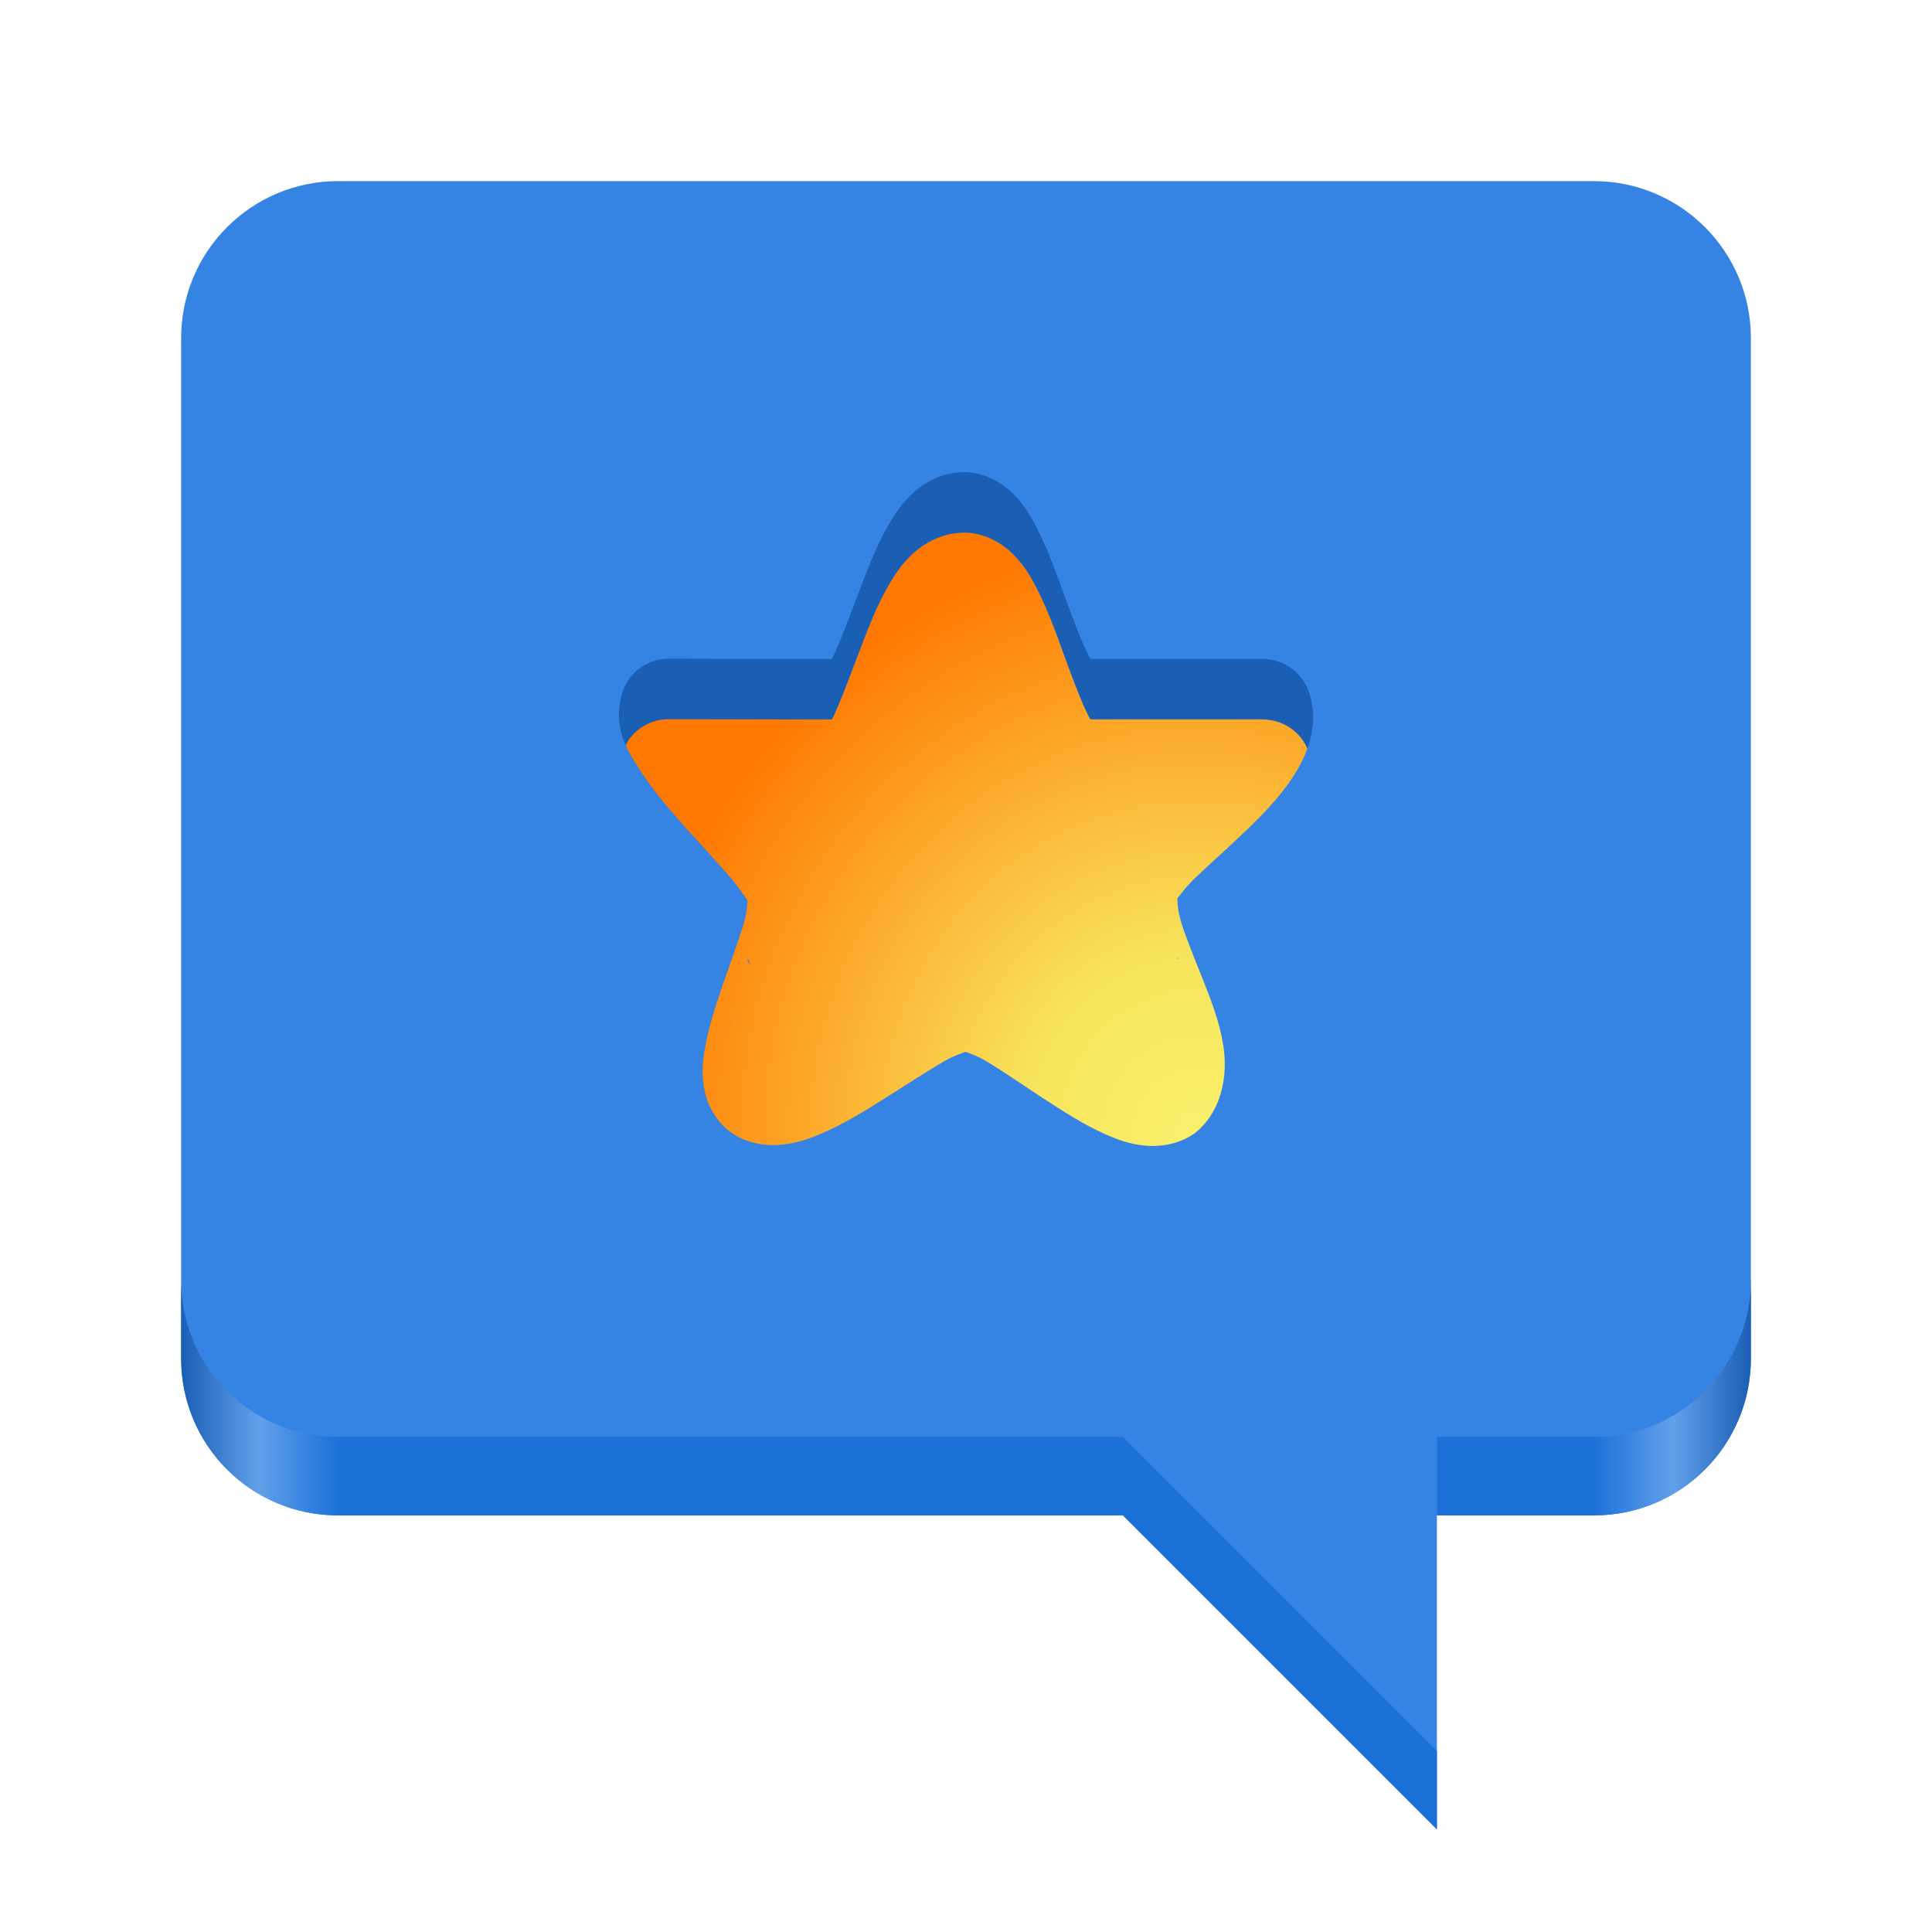
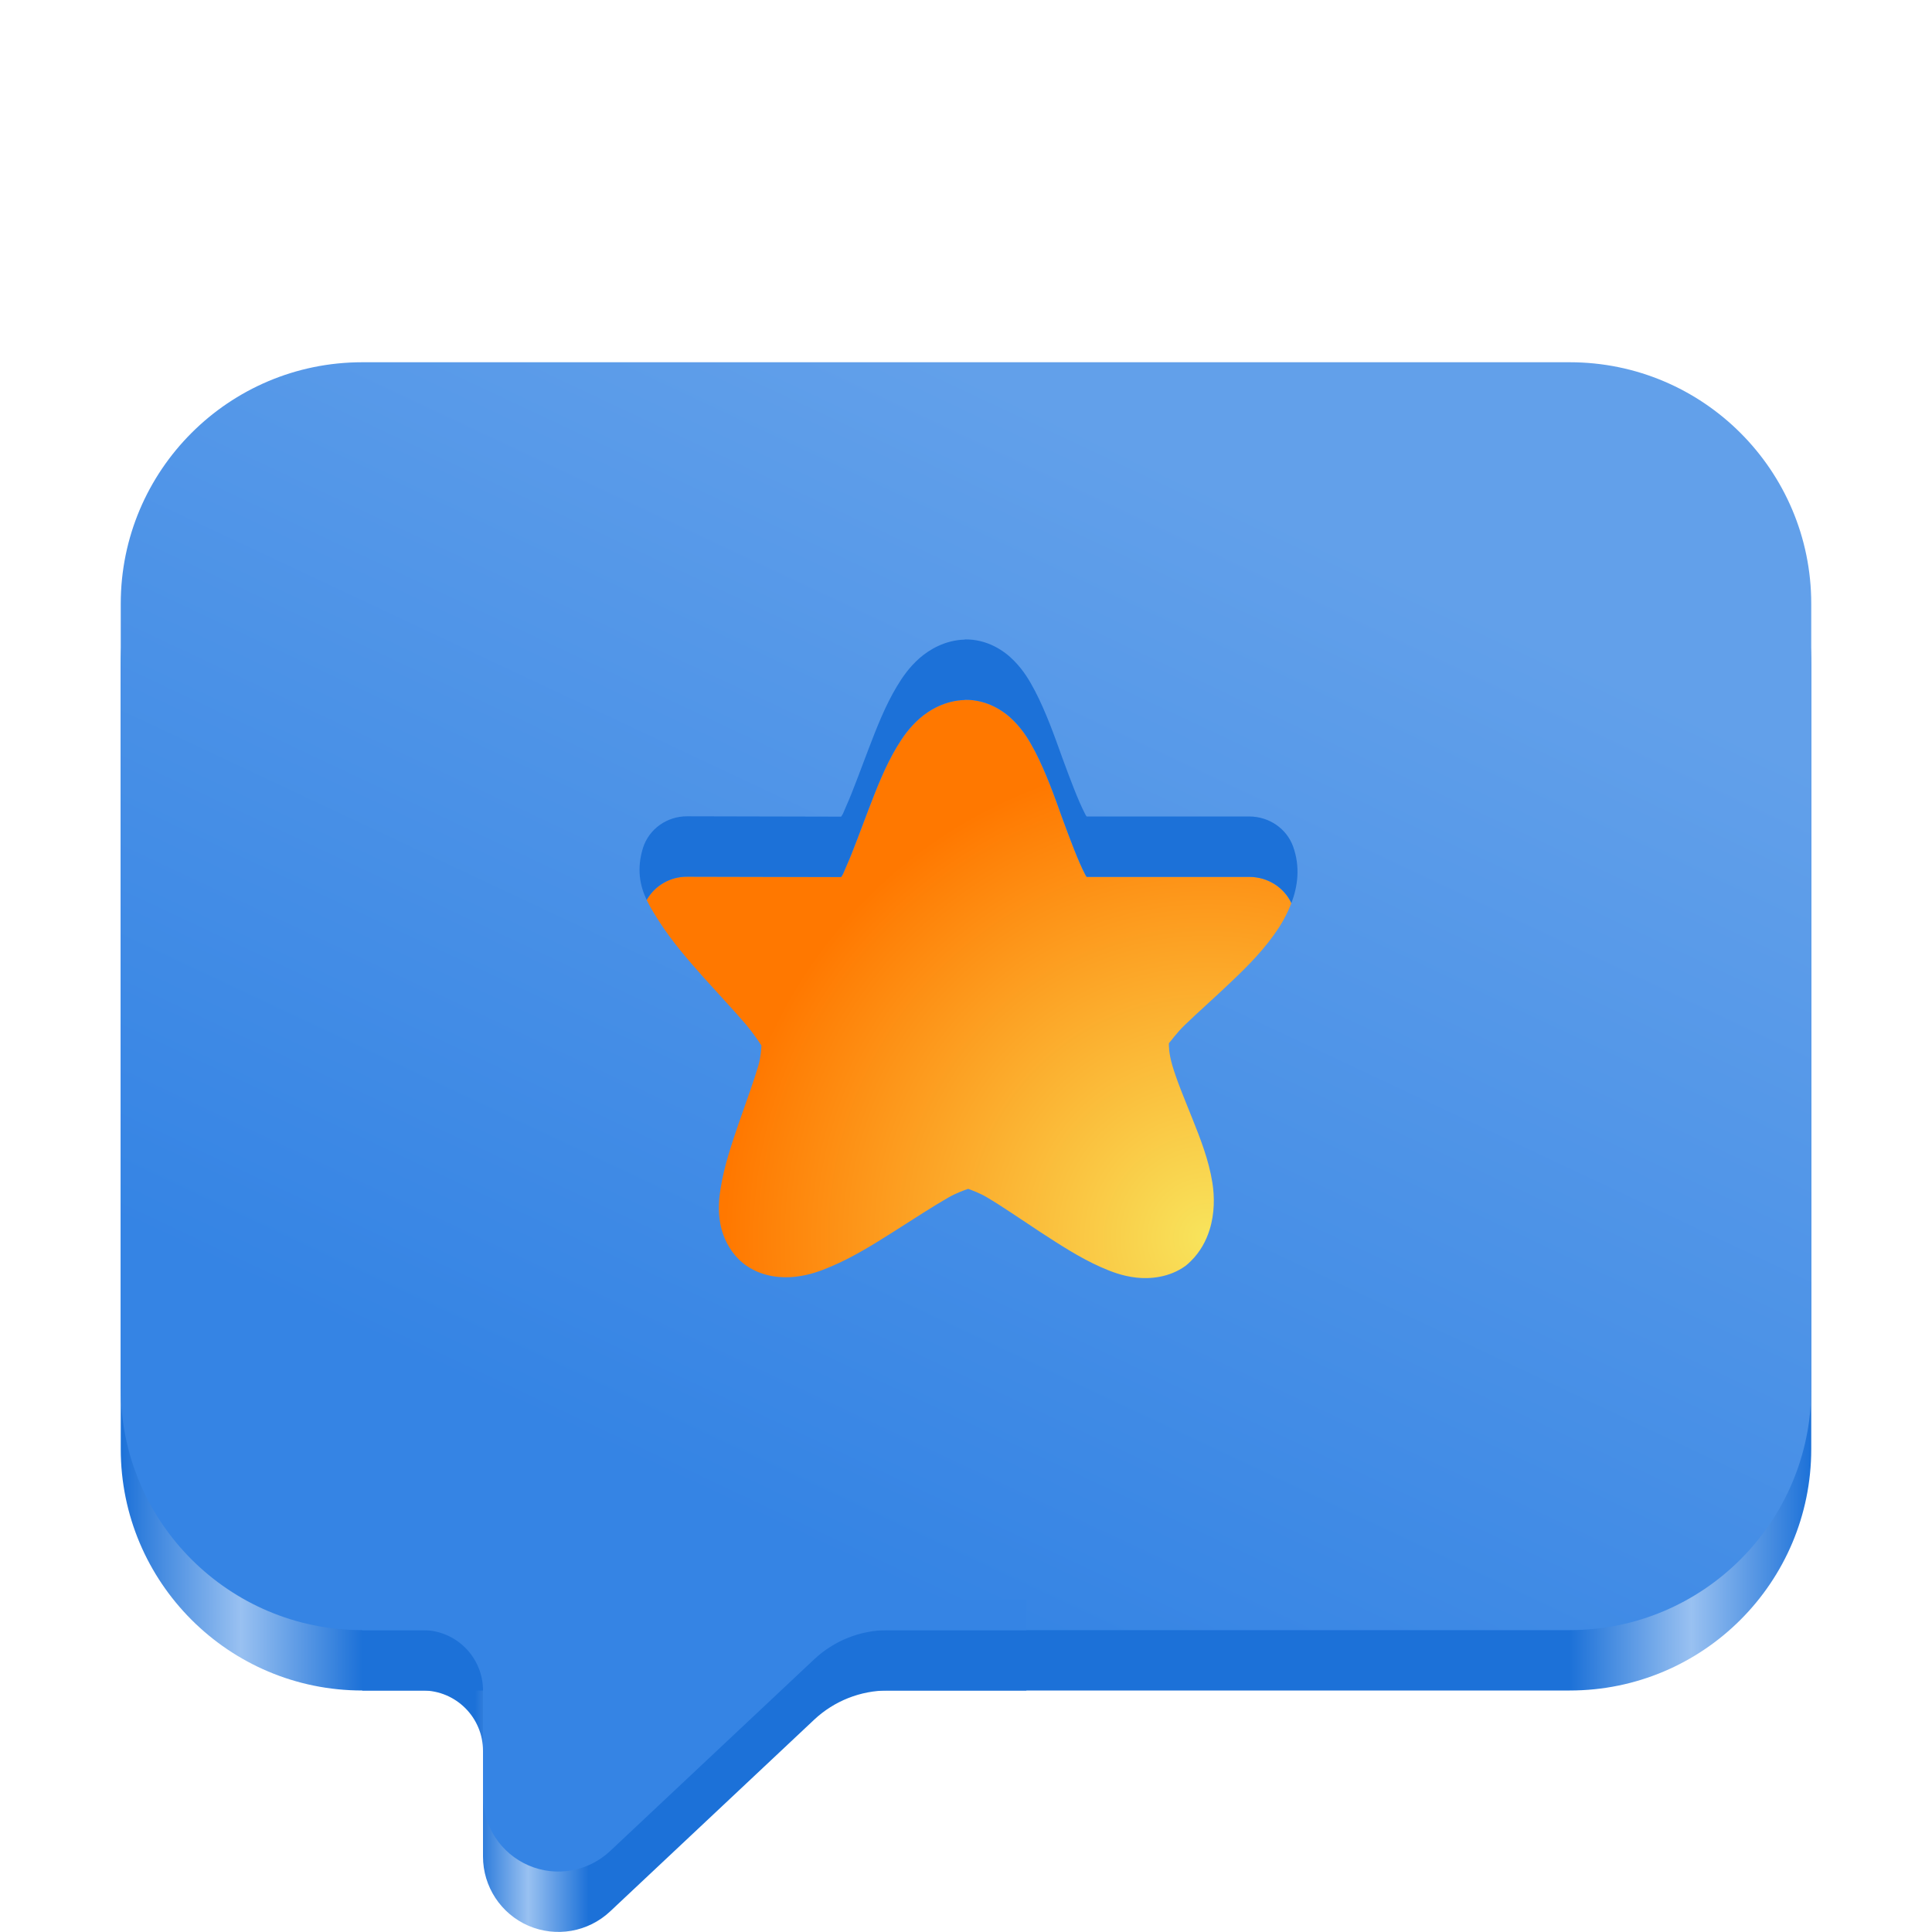
<svg xmlns="http://www.w3.org/2000/svg" height="128px" viewBox="0 0 128 128" width="128px">
-   <radialGradient id="a" cx="79.18" cy="251.825" gradientTransform="matrix(0 -1.761517 1.670688 0 -341.5416 214.5364)" gradientUnits="userSpaceOnUse" r="22.585">
-     <stop offset="0" stop-color="#f9f06b" />
-     <stop offset="0.3" stop-color="#f8e45c" />
+   <linearGradient id="a" gradientUnits="userSpaceOnUse" x1="31.463" x2="39" y1="113.997" y2="113.997">
+     <stop offset="0" stop-color="#1c71d8" />
+     <stop offset="0.469" stop-color="#99c1f1" />
+     <stop offset="1" stop-color="#1c71d8" />
+   </linearGradient>
+   <linearGradient id="b" gradientUnits="userSpaceOnUse" x1="8" x2="120" y1="70" y2="70">
+     <stop offset="0" stop-color="#1c71d8" />
+     <stop offset="0.071" stop-color="#99c1f1" />
+     <stop offset="0.143" stop-color="#1c71d8" />
+     <stop offset="0.857" stop-color="#1c71d8" />
+     <stop offset="0.929" stop-color="#99c1f1" />
+     <stop offset="1" stop-color="#1c71d8" />
+   </linearGradient>
+   <linearGradient id="c" gradientUnits="userSpaceOnUse" x1="48" x2="80" y1="100" y2="32">
+     <stop offset="0" stop-color="#3584e4" />
+     <stop offset="1" stop-color="#62a0ea" />
+   </linearGradient>
+   <radialGradient id="d" cx="93.339" cy="259.469" gradientTransform="matrix(0 -1.498446 1.498444 0 -308.7996 221.8633)" gradientUnits="userSpaceOnUse" r="21.355">
+     <stop offset="0" stop-color="#f8e45c" />
    <stop offset="1" stop-color="#ff7800" />
  </radialGradient>
-   <linearGradient id="b" gradientUnits="userSpaceOnUse" x1="12" x2="116" y1="103" y2="103">
-     <stop offset="0" stop-color="#1a5fb4" />
-     <stop offset="0.05" stop-color="#62a0ea" />
-     <stop offset="0.1" stop-color="#1c71d8" />
-     <stop offset="0.9" stop-color="#1c71d8" />
-     <stop offset="0.95" stop-color="#62a0ea" />
-     <stop offset="1" stop-color="#1a5fb4" />
-   </linearGradient>
-   <path d="m 95.199 87.398 v 33.801 l -33.801 -33.801 z m 0 0" fill="#3584e4" fill-rule="evenodd" />
-   <path d="m 105.602 12 h -83.203 c -5.742 0 -10.398 4.656 -10.398 10.398 v 67.602 c 0 5.742 4.656 10.398 10.398 10.398 h 83.203 c 5.742 0 10.398 -4.656 10.398 -10.398 v -67.602 c 0 -5.742 -4.656 -10.398 -10.398 -10.398 z m 0 0" fill="#3584e4" />
-   <path d="m 78.012 66.105 c 0 -0.023 -0.004 -0.125 -0.008 -0.125 c -0.02 0.066 -0.031 0.105 -0.035 0.133 c -0.004 0.023 0.004 0.027 0.02 0.016 c 0.004 -0.004 0.016 -0.023 0.023 -0.023 z m 0 0" fill="#c0bfbc" />
-   <path d="m 49.523 66.266 c 0.035 0.055 0.09 0.133 0.113 0.164 c 0.023 0.035 0.039 0.055 0.047 0.059 c 0.008 0 0.004 -0.016 -0.008 -0.051 c -0.062 -0.191 -0.098 -0.281 -0.117 -0.289 c -0.012 -0.004 -0.02 0.016 -0.027 0.051 c -0.004 0.012 -0.004 0.043 -0.008 0.066 z m 0 0" fill="#c0bfbc" />
-   <path d="m 86.617 49.594 c -0.043 -0.102 -0.086 -0.203 -0.137 -0.301 c -0.078 -0.141 -0.172 -0.273 -0.27 -0.402 c -0.102 -0.125 -0.211 -0.246 -0.328 -0.355 c -0.117 -0.109 -0.242 -0.211 -0.375 -0.301 c -0.133 -0.09 -0.273 -0.172 -0.418 -0.242 c -0.145 -0.07 -0.297 -0.133 -0.457 -0.184 c -0.156 -0.047 -0.316 -0.086 -0.484 -0.113 c -0.164 -0.027 -0.332 -0.039 -0.504 -0.043 h -11.391 c -0.059 -0.098 -0.059 -0.074 -0.121 -0.211 c -0.113 -0.219 -0.238 -0.477 -0.363 -0.762 c -0.125 -0.289 -0.254 -0.602 -0.387 -0.941 c -0.27 -0.672 -0.547 -1.43 -0.832 -2.203 c -0.277 -0.777 -0.562 -1.57 -0.875 -2.355 c -0.152 -0.391 -0.312 -0.777 -0.484 -1.16 c -0.168 -0.379 -0.344 -0.754 -0.535 -1.121 c -0.094 -0.18 -0.191 -0.363 -0.297 -0.543 c -0.102 -0.18 -0.211 -0.355 -0.328 -0.535 c -0.117 -0.176 -0.242 -0.352 -0.383 -0.527 c -0.137 -0.172 -0.293 -0.348 -0.461 -0.52 c -0.086 -0.09 -0.18 -0.18 -0.281 -0.27 c -0.098 -0.09 -0.207 -0.18 -0.324 -0.266 c -0.117 -0.09 -0.242 -0.172 -0.371 -0.254 c -0.133 -0.082 -0.27 -0.16 -0.418 -0.234 c -0.145 -0.07 -0.293 -0.141 -0.453 -0.199 c -0.16 -0.059 -0.328 -0.109 -0.5 -0.152 c -0.172 -0.039 -0.348 -0.074 -0.531 -0.094 c -0.184 -0.023 -0.375 -0.031 -0.574 -0.027 v 0.012 c -0.168 0.004 -0.336 0.02 -0.496 0.039 c -0.16 0.023 -0.316 0.055 -0.473 0.094 c -0.152 0.039 -0.301 0.082 -0.445 0.133 c -0.141 0.051 -0.281 0.105 -0.414 0.168 c -0.133 0.059 -0.262 0.125 -0.387 0.195 c -0.121 0.07 -0.242 0.141 -0.355 0.215 c -0.223 0.152 -0.426 0.309 -0.605 0.465 c -0.176 0.16 -0.336 0.32 -0.484 0.48 c -0.148 0.16 -0.285 0.32 -0.414 0.484 c -0.125 0.164 -0.242 0.332 -0.355 0.496 c -0.109 0.168 -0.215 0.336 -0.316 0.508 c -0.203 0.34 -0.395 0.688 -0.57 1.043 c -0.18 0.355 -0.348 0.715 -0.508 1.078 c -0.156 0.367 -0.309 0.734 -0.457 1.105 c -0.145 0.371 -0.289 0.742 -0.43 1.113 c -0.285 0.734 -0.559 1.473 -0.82 2.156 c -0.129 0.344 -0.258 0.672 -0.383 0.984 s -0.246 0.609 -0.367 0.875 c -0.129 0.297 -0.18 0.426 -0.219 0.508 c -0.035 0.082 -0.062 0.117 -0.141 0.234 l -10.746 -0.023 c -0.18 -0.004 -0.355 0.012 -0.527 0.035 c -0.172 0.027 -0.34 0.066 -0.504 0.117 c -0.16 0.055 -0.32 0.117 -0.469 0.191 c -0.152 0.078 -0.297 0.164 -0.434 0.262 c -0.133 0.098 -0.262 0.203 -0.383 0.32 c -0.117 0.117 -0.227 0.242 -0.328 0.375 c -0.094 0.133 -0.18 0.273 -0.258 0.418 c 0.277 0.621 0.641 1.176 0.973 1.699 c 0.855 1.324 1.93 2.57 3.02 3.797 c 1.086 1.211 2.176 2.375 3.004 3.34 c 0.516 0.609 0.883 1.176 1.082 1.469 c -0.023 0.23 -0.035 0.785 -0.219 1.41 c -0.133 0.461 -0.32 1.012 -0.512 1.57 c 0.066 0.086 0.141 0.172 0.199 0.25 c 0.16 0.223 0.297 0.422 0.406 0.586 c 0.059 0.086 0.082 0.125 0.125 0.184 c 0 -0.02 0.004 -0.051 0.008 -0.066 c 0.004 -0.035 0.016 -0.051 0.023 -0.051 c 0.023 0.008 0.059 0.098 0.121 0.293 c 0.012 0.035 0.016 0.047 0.008 0.047 c -0.008 -0.004 -0.023 -0.023 -0.047 -0.055 c -0.023 -0.031 -0.078 -0.113 -0.113 -0.168 c -0.004 0.031 -0.004 0.051 -0.008 0.09 c -0.012 0.133 -0.023 0.324 -0.051 0.555 c -0.016 0.113 -0.035 0.238 -0.062 0.367 c -0.023 0.129 -0.055 0.262 -0.098 0.398 c -0.16 0.551 -0.371 1.191 -0.609 1.879 c -0.238 0.688 -0.5 1.418 -0.762 2.152 c -0.125 0.371 -0.254 0.742 -0.375 1.117 c -0.125 0.371 -0.242 0.746 -0.352 1.121 c -0.109 0.379 -0.215 0.758 -0.305 1.137 c -0.027 0.117 -0.043 0.234 -0.07 0.352 c 0.277 0.793 0.809 1.66 1.684 2.254 c 1.137 0.766 2.449 0.852 3.398 0.738 c 0.965 -0.109 1.734 -0.395 2.488 -0.715 c 1.52 -0.645 2.941 -1.535 4.352 -2.426 c 1.398 -0.891 2.77 -1.777 3.844 -2.398 c 0.543 -0.309 1.07 -0.488 1.375 -0.598 c 0.289 0.105 0.793 0.281 1.309 0.586 c 1.051 0.621 2.375 1.535 3.746 2.438 c 1.375 0.891 2.746 1.793 4.23 2.449 c 0.73 0.32 1.496 0.617 2.461 0.727 c 0.965 0.113 2.324 0 3.461 -0.828 c 0.125 -0.098 0.246 -0.211 0.359 -0.32 c 0.688 -0.684 1.098 -1.477 1.336 -2.285 c -0.027 -0.125 -0.043 -0.258 -0.078 -0.379 c -0.098 -0.387 -0.211 -0.766 -0.336 -1.137 s -0.258 -0.734 -0.395 -1.094 c -0.137 -0.355 -0.277 -0.711 -0.418 -1.059 c -0.277 -0.699 -0.555 -1.379 -0.801 -2.012 c -0.125 -0.316 -0.238 -0.621 -0.34 -0.914 c -0.102 -0.289 -0.195 -0.562 -0.27 -0.82 c -0.074 -0.258 -0.125 -0.492 -0.16 -0.695 c -0.035 -0.207 -0.051 -0.383 -0.062 -0.527 c -0.012 -0.207 -0.008 -0.254 -0.008 -0.312 c -0.004 0.004 -0.016 0.023 -0.02 0.023 c -0.016 0.012 -0.023 0.008 -0.02 -0.016 c 0.004 -0.023 0.016 -0.066 0.035 -0.129 c 0.004 -0.004 0.008 0.098 0.004 0.121 c 0.035 -0.031 0.09 -0.098 0.176 -0.211 c 0.102 -0.125 0.23 -0.293 0.391 -0.48 c 0.059 -0.07 0.141 -0.148 0.207 -0.219 c -0.215 -0.562 -0.406 -1.094 -0.543 -1.555 c -0.254 -0.883 -0.23 -1.398 -0.23 -1.535 c 0.113 -0.102 0.508 -0.699 1.133 -1.297 c 0.867 -0.84 2.055 -1.879 3.242 -3.02 c 1.188 -1.125 2.375 -2.32 3.312 -3.77 c 0.348 -0.535 0.68 -1.152 0.922 -1.824 z m -7.836 13 c -0.066 0.07 -0.148 0.148 -0.207 0.219 c -0.16 0.188 -0.289 0.355 -0.391 0.48 c -0.086 0.113 -0.141 0.18 -0.176 0.211 c 0 0.059 -0.004 0.105 0.008 0.312 c 0.012 0.145 0.027 0.32 0.062 0.527 c 0.035 0.203 0.086 0.438 0.16 0.695 c 0.074 0.258 0.168 0.531 0.27 0.82 c 0.102 0.293 0.215 0.598 0.34 0.914 c 0.246 0.633 0.523 1.312 0.801 2.012 c 0.141 0.348 0.281 0.703 0.418 1.059 c 0.137 0.359 0.27 0.723 0.395 1.094 s 0.238 0.75 0.336 1.137 c 0.035 0.121 0.051 0.254 0.078 0.379 c 0.328 -1.109 0.32 -2.25 0.172 -3.191 c -0.262 -1.621 -0.84 -3.078 -1.398 -4.477 c -0.305 -0.77 -0.605 -1.508 -0.867 -2.191 z m -31.949 10.238 c 0.027 -0.117 0.043 -0.234 0.07 -0.352 c 0.09 -0.379 0.195 -0.758 0.305 -1.137 c 0.109 -0.375 0.227 -0.75 0.352 -1.121 c 0.121 -0.375 0.25 -0.746 0.375 -1.117 c 0.262 -0.734 0.523 -1.465 0.762 -2.152 c 0.238 -0.688 0.449 -1.328 0.609 -1.879 c 0.043 -0.137 0.074 -0.27 0.098 -0.398 c 0.027 -0.129 0.047 -0.254 0.062 -0.367 c 0.027 -0.23 0.039 -0.422 0.051 -0.555 c 0.004 -0.039 0.004 -0.059 0.008 -0.09 c -0.043 -0.059 -0.066 -0.098 -0.125 -0.184 c -0.109 -0.164 -0.246 -0.363 -0.406 -0.586 c -0.059 -0.078 -0.133 -0.164 -0.199 -0.25 c -0.266 0.781 -0.555 1.605 -0.859 2.461 c -0.504 1.484 -1.012 2.98 -1.262 4.527 c -0.121 0.766 -0.195 1.555 -0.023 2.484 c 0.039 0.223 0.098 0.465 0.184 0.715 z m 0 0" fill="url(#a)" />
-   <path d="m 63.734 31.277 v 0.012 c -1.359 0.035 -2.461 0.68 -3.176 1.309 c -0.707 0.633 -1.164 1.289 -1.57 1.969 c -0.816 1.359 -1.398 2.855 -1.965 4.34 c -0.57 1.473 -1.09 2.941 -1.57 4.016 c -0.262 0.594 -0.199 0.508 -0.359 0.742 l -10.746 -0.023 c -1.434 -0.012 -2.68 0.891 -3.102 2.199 c -0.445 1.438 -0.227 2.559 0.199 3.52 c 0.078 -0.145 0.164 -0.285 0.258 -0.418 c 0.102 -0.133 0.211 -0.258 0.328 -0.375 c 0.121 -0.117 0.25 -0.223 0.383 -0.32 c 0.137 -0.098 0.281 -0.184 0.434 -0.262 c 0.148 -0.074 0.309 -0.137 0.469 -0.191 c 0.164 -0.051 0.332 -0.09 0.504 -0.117 c 0.172 -0.023 0.348 -0.039 0.527 -0.035 l 10.746 0.023 c 0.078 -0.117 0.105 -0.152 0.141 -0.234 c 0.039 -0.082 0.09 -0.211 0.219 -0.508 c 0.121 -0.266 0.242 -0.562 0.367 -0.875 s 0.254 -0.641 0.383 -0.984 c 0.262 -0.684 0.535 -1.422 0.82 -2.156 c 0.141 -0.371 0.285 -0.742 0.43 -1.113 c 0.148 -0.371 0.301 -0.738 0.457 -1.105 c 0.16 -0.363 0.328 -0.723 0.508 -1.078 c 0.176 -0.355 0.367 -0.703 0.57 -1.043 c 0.102 -0.172 0.207 -0.34 0.316 -0.508 c 0.113 -0.164 0.23 -0.332 0.355 -0.496 c 0.129 -0.164 0.266 -0.324 0.414 -0.484 c 0.148 -0.16 0.309 -0.32 0.484 -0.48 c 0.18 -0.156 0.383 -0.312 0.605 -0.465 c 0.113 -0.074 0.234 -0.145 0.355 -0.215 c 0.125 -0.07 0.254 -0.137 0.387 -0.195 c 0.133 -0.062 0.273 -0.117 0.414 -0.168 c 0.145 -0.051 0.293 -0.094 0.445 -0.133 c 0.156 -0.039 0.312 -0.07 0.473 -0.094 c 0.16 -0.02 0.328 -0.035 0.496 -0.039 v -0.012 c 0.199 -0.004 0.391 0.004 0.574 0.027 c 0.184 0.02 0.359 0.055 0.531 0.094 c 0.172 0.043 0.34 0.094 0.5 0.152 c 0.16 0.059 0.309 0.129 0.453 0.199 c 0.148 0.074 0.285 0.152 0.418 0.234 c 0.129 0.082 0.254 0.164 0.371 0.254 c 0.117 0.086 0.227 0.176 0.324 0.266 c 0.102 0.09 0.195 0.18 0.281 0.27 c 0.168 0.172 0.324 0.348 0.461 0.52 c 0.141 0.176 0.266 0.352 0.383 0.527 c 0.117 0.18 0.227 0.355 0.328 0.535 c 0.105 0.18 0.203 0.363 0.297 0.543 c 0.191 0.367 0.367 0.742 0.535 1.121 c 0.172 0.383 0.332 0.77 0.484 1.16 c 0.312 0.785 0.598 1.578 0.875 2.355 c 0.285 0.773 0.562 1.531 0.832 2.203 c 0.133 0.34 0.262 0.652 0.387 0.941 c 0.125 0.285 0.25 0.543 0.363 0.762 c 0.062 0.137 0.062 0.113 0.121 0.211 h 11.391 c 0.172 0.004 0.34 0.016 0.504 0.043 c 0.168 0.027 0.328 0.066 0.484 0.113 c 0.16 0.051 0.312 0.113 0.457 0.184 c 0.145 0.07 0.285 0.152 0.418 0.242 c 0.133 0.09 0.258 0.191 0.375 0.301 c 0.117 0.109 0.227 0.23 0.328 0.355 c 0.098 0.129 0.191 0.262 0.27 0.402 c 0.051 0.098 0.094 0.199 0.137 0.301 c 0.414 -1.152 0.566 -2.469 0.066 -3.852 c -0.457 -1.246 -1.668 -2.074 -3.039 -2.09 h -11.391 c -0.059 -0.098 -0.059 -0.074 -0.121 -0.211 c -0.457 -0.875 -1.016 -2.359 -1.582 -3.906 c -0.559 -1.555 -1.141 -3.176 -1.895 -4.637 c -0.383 -0.727 -0.789 -1.434 -1.469 -2.125 c -0.68 -0.707 -1.883 -1.52 -3.453 -1.496 z m 0 0" fill="#1a5fb4" />
-   <path d="m 116 84.801 v 5.199 c 0 5.766 -4.637 10.398 -10.398 10.398 h -10.402 v -5.199 h 10.402 c 5.762 0 10.398 -4.637 10.398 -10.398 z m -104 0 c 0 5.762 4.637 10.398 10.398 10.398 h 52 l 20.801 20.801 v 5.199 l -20.801 -20.801 h -52 c -5.762 0 -10.398 -4.633 -10.398 -10.398 z m 0 0" fill="url(#b)" fill-rule="evenodd" />
+   <path d="m 24 100 v 12 h 4 c 2.211 0 4 1.789 4 4 v 7 c 0 1.992 1.184 3.793 3.012 4.586 c 1.828 0.789 3.953 0.418 5.406 -0.945 l 13.523 -12.707 c 1.324 -1.242 3.07 -1.934 4.883 -1.934 h 9.176 v -12 z m 0 0" fill="url(#a)" fill-rule="evenodd" />
+   <path d="m 24 28 h 80 c 8.836 0 16 7.164 16 16 v 52 c 0 8.836 -7.164 16 -16 16 h -80 c -8.836 0 -16 -7.164 -16 -16 v -52 c 0 -8.836 7.164 -16 16 -16 z m 0 0" fill="url(#b)" />
+   <path d="m 24 24 h 80 c 8.836 0 16 7.164 16 16 v 52 c 0 8.836 -7.164 16 -16 16 h -80 c -8.836 0 -16 -7.164 -16 -16 v -52 c 0 -8.836 7.164 -16 16 -16 z m 0 0" fill="url(#c)" />
+   <path d="m 24 106 v 2 h 4 c 2.211 0 4 1.789 4 4 v 7 c 0 1.992 1.184 3.793 3.012 4.586 c 1.828 0.789 3.953 0.418 5.406 -0.945 l 13.523 -12.707 c 1.324 -1.242 3.07 -1.934 4.883 -1.934 h 9.176 v -2 z m 0 0" fill="#3584e4" fill-rule="evenodd" />
+   <path d="m 63.918 46.363 v 0.012 c -1.289 0.035 -2.332 0.645 -3.012 1.242 c -0.668 0.598 -1.102 1.219 -1.488 1.863 c -0.773 1.289 -1.324 2.707 -1.863 4.113 c -0.539 1.395 -1.031 2.789 -1.488 3.809 c -0.246 0.562 -0.188 0.48 -0.34 0.703 l -10.184 -0.023 c -1.148 -0.012 -2.168 0.602 -2.699 1.543 c 0.258 0.539 0.574 1.027 0.871 1.488 c 0.809 1.254 1.828 2.438 2.859 3.598 c 1.031 1.148 2.062 2.25 2.848 3.164 c 0.488 0.578 0.84 1.117 1.027 1.398 c -0.023 0.215 -0.035 0.738 -0.207 1.332 c -0.141 0.48 -0.328 1.043 -0.535 1.637 c -0.238 0.691 -0.5 1.43 -0.766 2.184 c -0.48 1.406 -0.961 2.824 -1.195 4.289 c -0.117 0.727 -0.188 1.477 -0.023 2.355 c 0.039 0.234 0.109 0.488 0.203 0.75 c 0.266 0.73 0.762 1.52 1.566 2.062 c 1.078 0.727 2.32 0.809 3.223 0.703 c 0.914 -0.105 1.641 -0.375 2.355 -0.68 c 1.441 -0.609 2.789 -1.453 4.125 -2.297 c 1.324 -0.844 2.625 -1.688 3.645 -2.273 c 0.516 -0.293 1.012 -0.469 1.301 -0.57 c 0.273 0.102 0.754 0.27 1.242 0.559 c 0.996 0.586 2.25 1.453 3.551 2.309 c 1.301 0.844 2.602 1.699 4.008 2.32 c 0.691 0.305 1.418 0.586 2.332 0.691 c 0.914 0.105 2.203 0 3.281 -0.785 c 0.117 -0.094 0.234 -0.199 0.34 -0.305 c 0.629 -0.621 1.012 -1.34 1.242 -2.074 c 0.34 -1.082 0.332 -2.199 0.188 -3.117 c -0.246 -1.535 -0.797 -2.918 -1.324 -4.242 c -0.266 -0.668 -0.535 -1.32 -0.77 -1.926 c -0.23 -0.594 -0.426 -1.145 -0.566 -1.625 c -0.242 -0.836 -0.223 -1.324 -0.223 -1.453 c 0.105 -0.098 0.484 -0.664 1.078 -1.23 c 0.82 -0.797 1.945 -1.781 3.07 -2.859 c 1.125 -1.066 2.25 -2.203 3.141 -3.574 c 0.309 -0.48 0.602 -1.027 0.824 -1.621 c -0.492 -1.047 -1.562 -1.727 -2.77 -1.738 h -10.793 c -0.059 -0.094 -0.059 -0.07 -0.117 -0.199 c -0.434 -0.832 -0.961 -2.238 -1.5 -3.703 c -0.527 -1.477 -1.078 -3.012 -1.793 -4.395 c -0.363 -0.691 -0.75 -1.359 -1.395 -2.016 c -0.645 -0.668 -1.781 -1.441 -3.27 -1.418 z m 0 0" fill="url(#d)" />
+   <path d="m 63.918 42.363 v 0.012 c -1.289 0.035 -2.332 0.645 -3.012 1.242 c -0.668 0.598 -1.102 1.219 -1.488 1.863 c -0.773 1.289 -1.324 2.707 -1.863 4.113 c -0.539 1.395 -1.031 2.789 -1.488 3.809 c -0.246 0.562 -0.188 0.48 -0.34 0.703 l -10.184 -0.023 c -1.359 -0.012 -2.543 0.844 -2.941 2.086 c -0.438 1.422 -0.199 2.52 0.242 3.457 c 0.531 -0.941 1.551 -1.555 2.699 -1.543 l 10.184 0.023 c 0.152 -0.223 0.094 -0.141 0.34 -0.703 c 0.457 -1.02 0.949 -2.414 1.488 -3.809 c 0.539 -1.406 1.09 -2.824 1.863 -4.113 c 0.387 -0.645 0.82 -1.266 1.488 -1.863 c 0.68 -0.598 1.723 -1.207 3.012 -1.242 v -0.012 c 1.488 -0.023 2.625 0.75 3.27 1.418 c 0.645 0.656 1.031 1.324 1.395 2.016 c 0.715 1.383 1.266 2.918 1.793 4.395 c 0.539 1.465 1.066 2.871 1.5 3.703 c 0.059 0.129 0.059 0.105 0.117 0.199 h 10.793 c 1.207 0.012 2.277 0.691 2.773 1.738 c 0.422 -1.117 0.598 -2.402 0.109 -3.758 c -0.434 -1.184 -1.582 -1.969 -2.883 -1.98 h -10.793 c -0.059 -0.094 -0.059 -0.07 -0.117 -0.199 c -0.434 -0.832 -0.961 -2.238 -1.5 -3.703 c -0.527 -1.477 -1.078 -3.012 -1.793 -4.395 c -0.363 -0.691 -0.75 -1.359 -1.395 -2.016 c -0.645 -0.668 -1.781 -1.441 -3.27 -1.418 z m 0 0" fill="#1c71d8" />
</svg>
